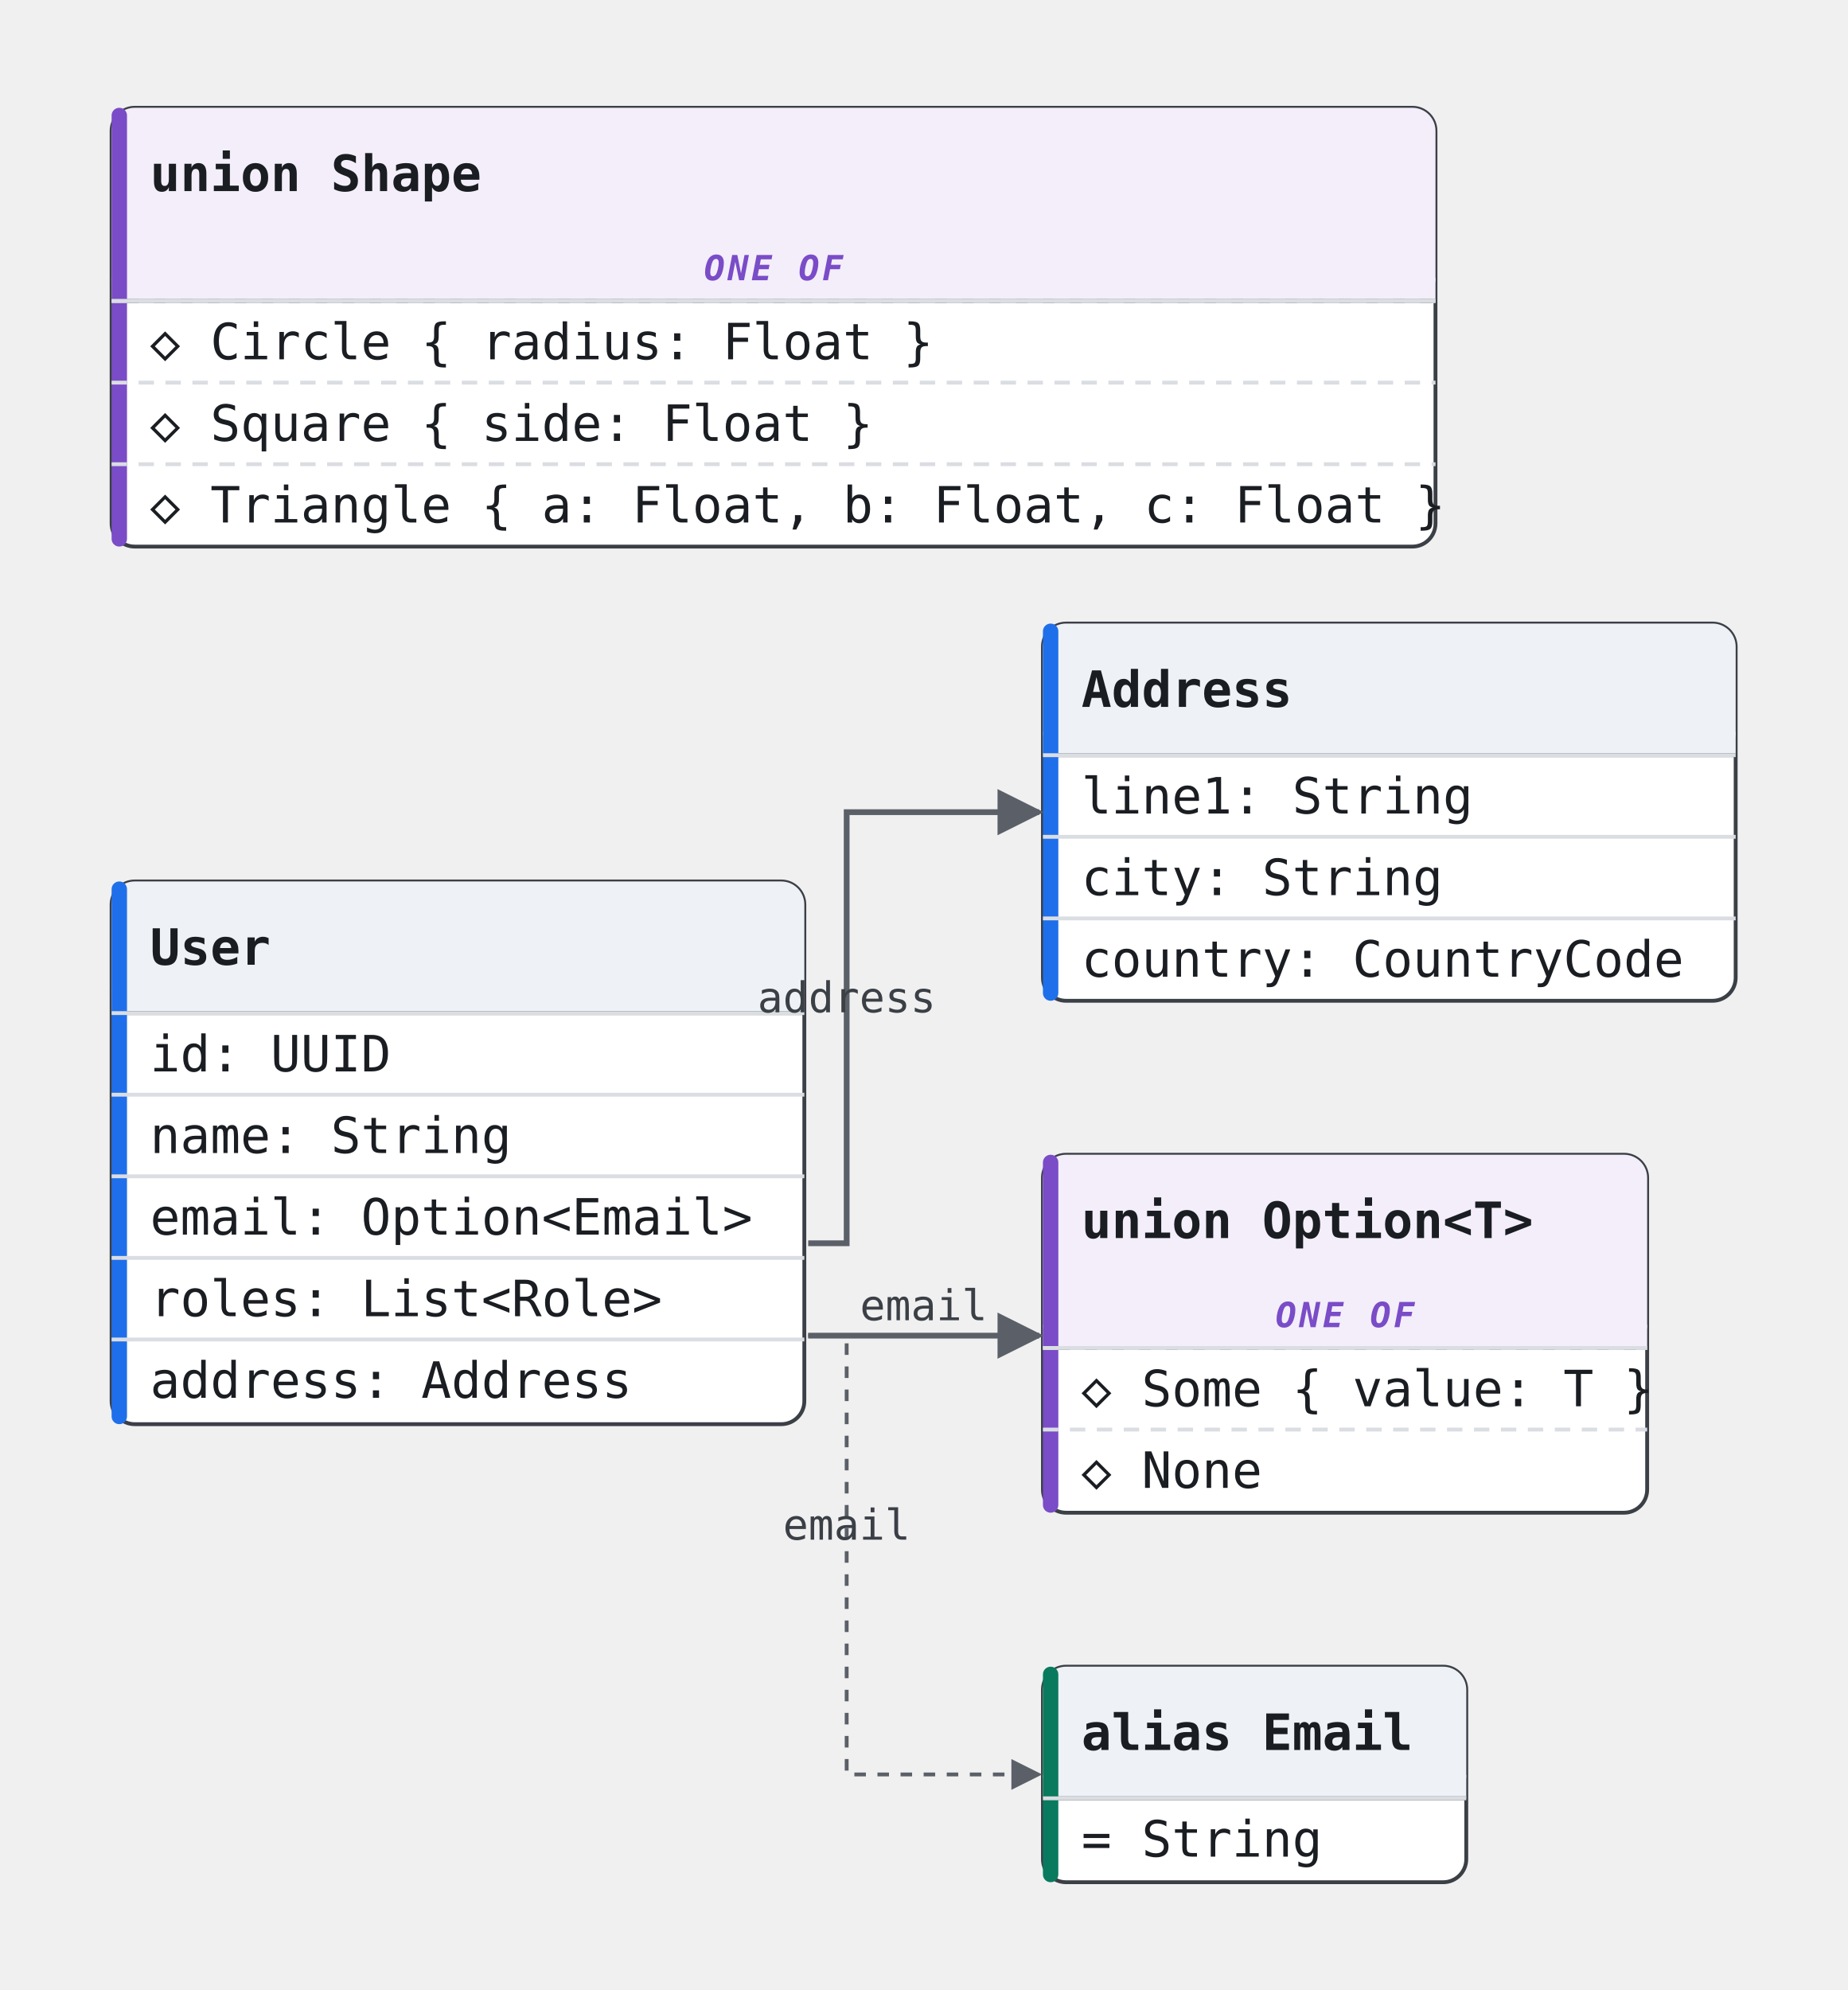
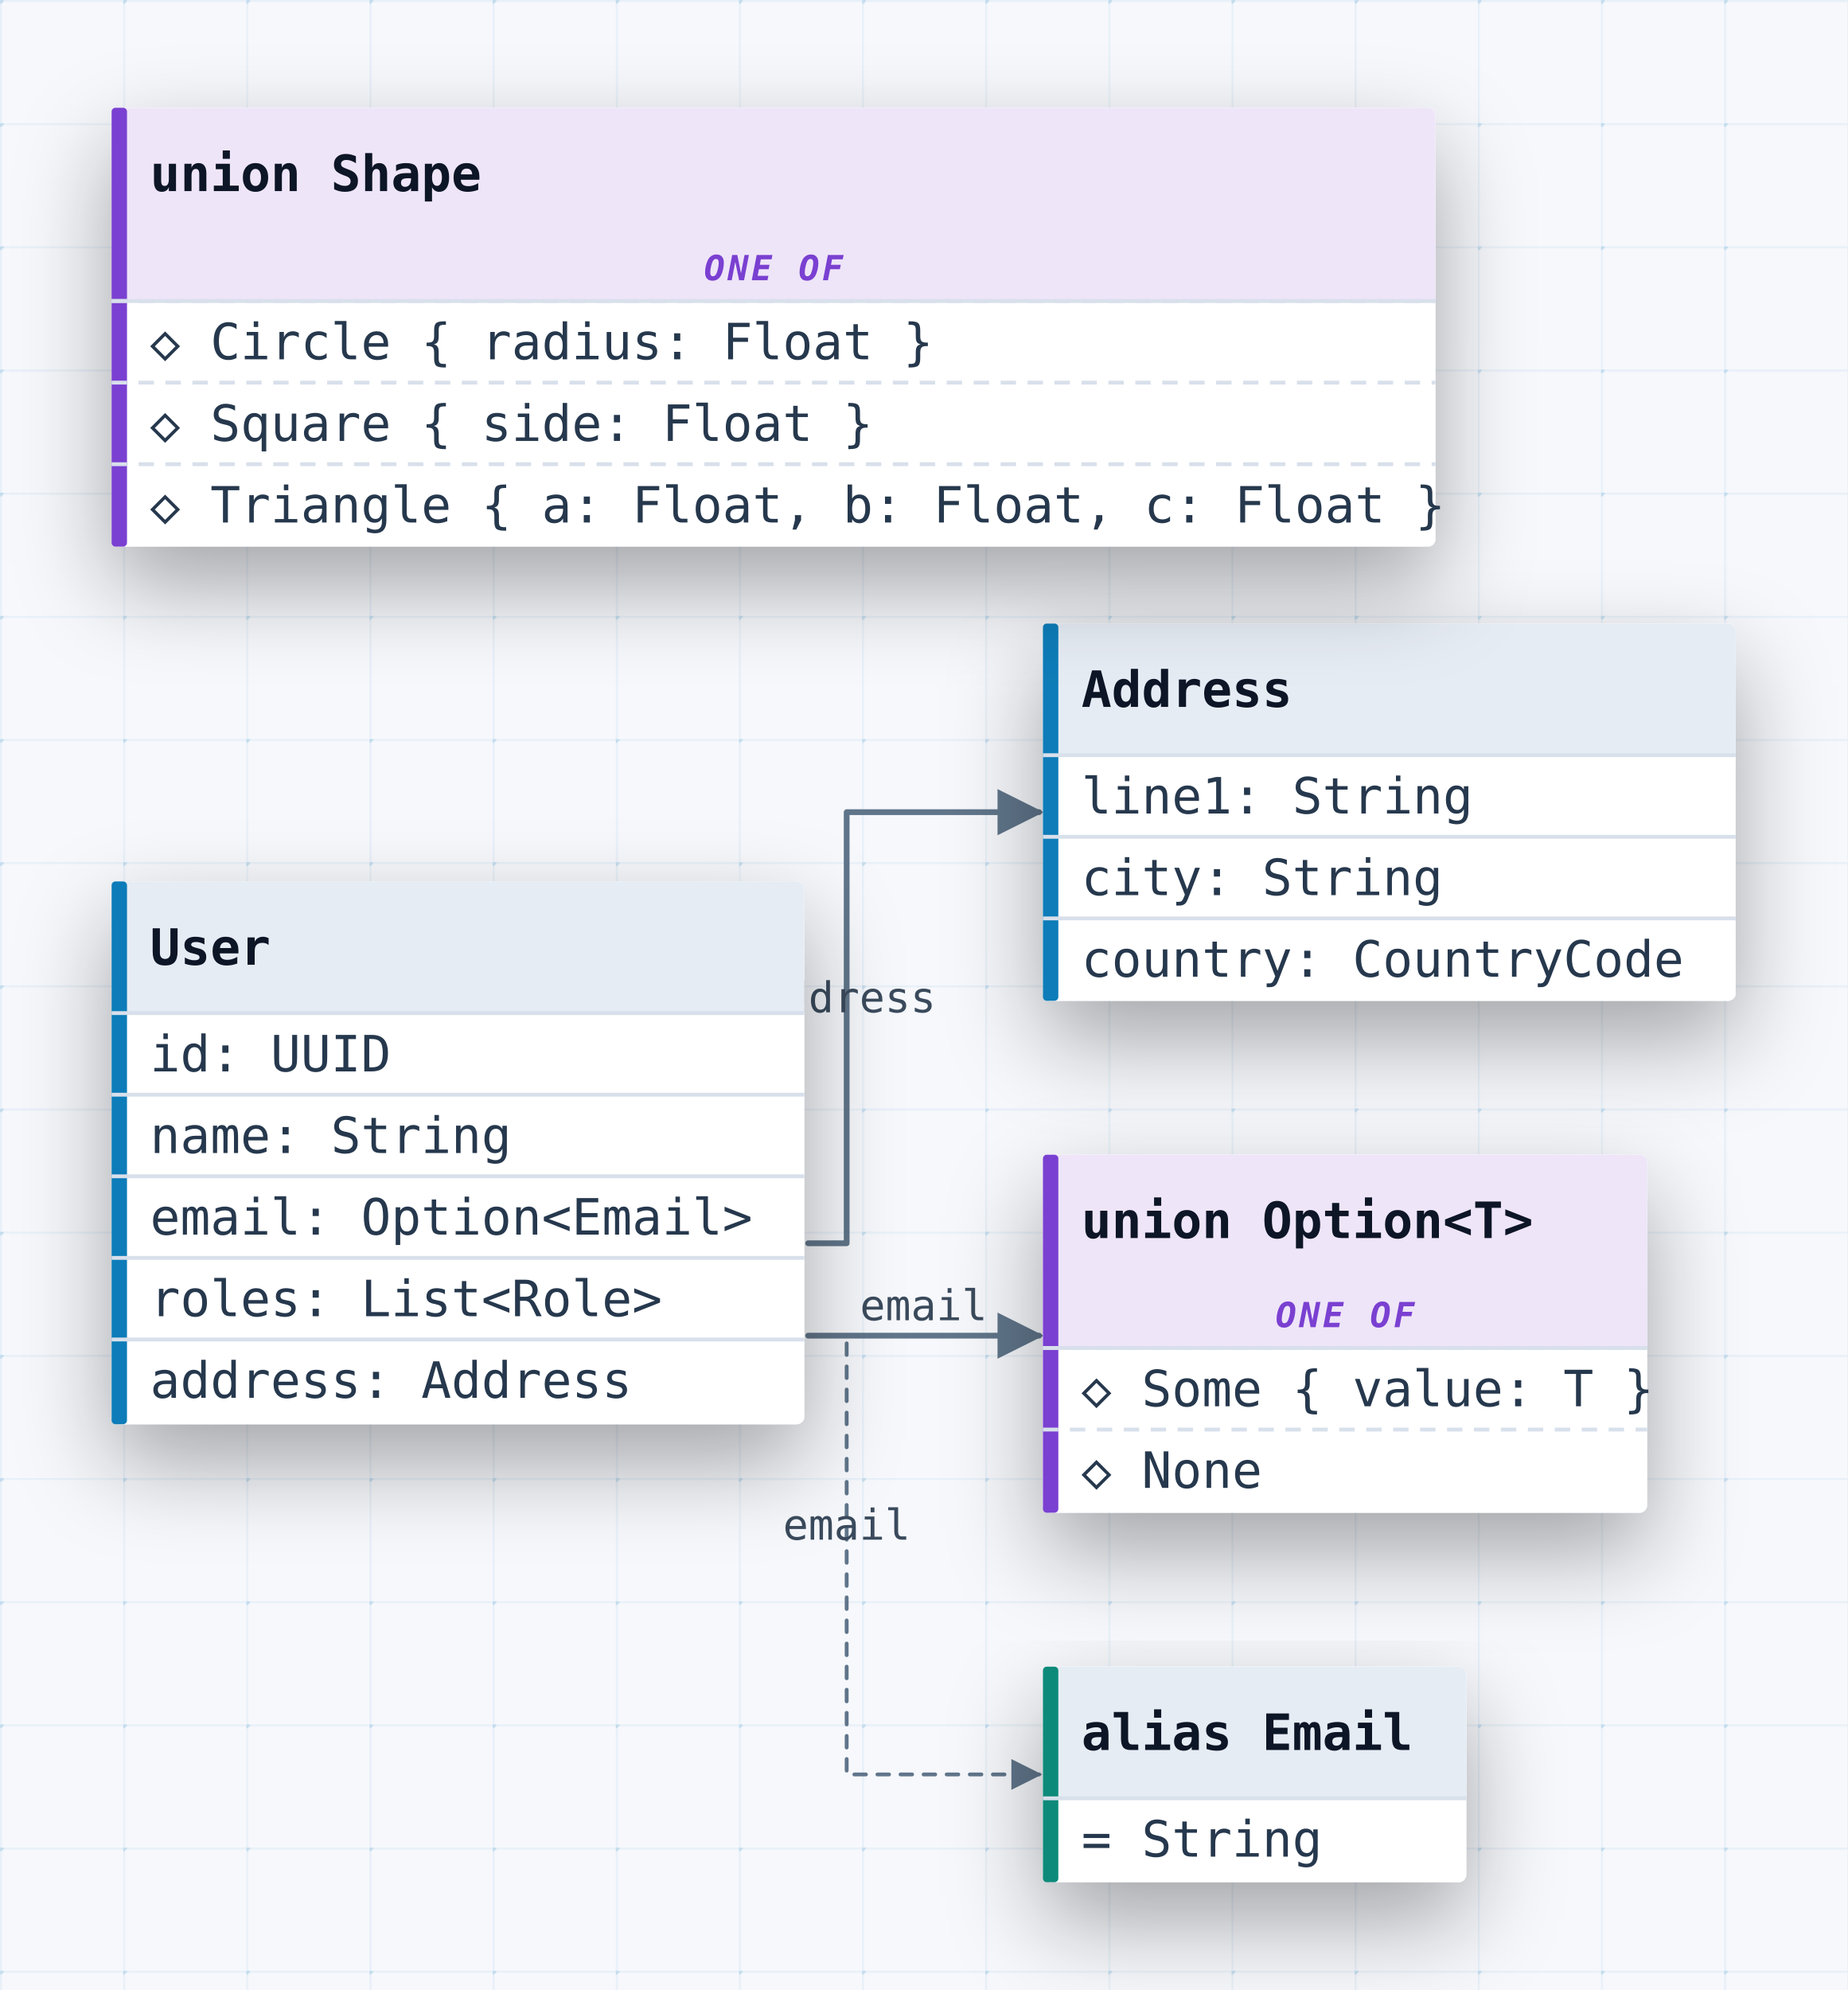
<svg xmlns="http://www.w3.org/2000/svg" viewBox="0 0 480 517" width="480" height="517" font-family="ui-monospace, SFMono-Regular, Menlo, Consolas, monospace" font-size="13">
  <defs>
    <marker id="td-arrow" viewBox="0 0 10 10" refX="9" refY="5" markerWidth="8" markerHeight="8" orient="auto-start-reverse">
-       <path d="M0,0 L10,5 L0,10 z" fill="#5b6068" />
+       <path d="M0,0 L10,5 L0,10 z" fill="#60758a" />
    </marker>
+     <pattern id="td-grid" width="32" height="32" patternUnits="userSpaceOnUse">
+       <path d="M32 0H0V32" fill="none" stroke="#0c7bb8" stroke-opacity="0.055" stroke-width="1" />
+       <circle cx="0" cy="0" r="1" fill="#0c7bb8" fill-opacity="0.16" />
+     </pattern>
+     <filter id="td-ambient-shadow" x="-30%" y="-30%" width="160%" height="180%">
+       <feDropShadow dx="0" dy="10" stdDeviation="12" flood-color="#000" flood-opacity="0.34" />
+     </filter>
+     <filter id="td-hover-shadow" x="-35%" y="-35%" width="170%" height="190%">
+       <feDropShadow dx="0" dy="14" stdDeviation="16" flood-color="#000" flood-opacity="0.46" />
+     </filter>
  </defs>
  <rect x="0" y="0" width="480" height="517" fill="none" />
-   <g data-decl="User" data-kind="record">
-     <rect x="29" y="229" width="180" height="141" rx="6" ry="6" fill="#ffffff" stroke="#3b3f46" stroke-width="1" />
-     <rect x="29" y="229" width="180" height="34.2" rx="6" ry="6" fill="#eef1f5" stroke="none" />
-     <rect x="29" y="257.2" width="180" height="6" fill="#eef1f5" stroke="none" />
-     <line x1="29" y1="263.2" x2="209" y2="263.2" stroke="#3b3f46" stroke-width="1" />
-     <rect x="29" y="229" width="4" height="141" rx="2" ry="2" fill="#1f6feb" />
-     <text x="39" y="250.65" fill="#1a1d22" font-weight="600">User</text>
-     <line x1="29" y1="263.2" x2="209" y2="263.2" stroke="#dadde2" stroke-width="1" />
-     <text x="39" y="278.35" fill="#1a1d22">id: UUID</text>
-     <line x1="29" y1="284.4" x2="209" y2="284.4" stroke="#dadde2" stroke-width="1" />
-     <text x="39" y="299.55" fill="#1a1d22">name: String</text>
-     <line x1="29" y1="305.6" x2="209" y2="305.6" stroke="#dadde2" stroke-width="1" />
-     <text x="39" y="320.75" fill="#1a1d22">email: Option&lt;Email&gt;</text>
-     <line x1="29" y1="326.8" x2="209" y2="326.8" stroke="#dadde2" stroke-width="1" />
-     <text x="39" y="341.95" fill="#1a1d22">roles: List&lt;Role&gt;</text>
-     <line x1="29" y1="348" x2="209" y2="348" stroke="#dadde2" stroke-width="1" />
-     <text x="39" y="363.15" fill="#1a1d22">address: Address</text>
+   <rect class="td-blueprint-bg" width="480" height="517" fill="#f6f8fc" />
+   <rect width="480" height="517" fill="url(#td-grid)" />
+   <g data-edge="User:2:Option:field" data-source="User" data-target="Option">
+     <polyline points="210,347 270,347" fill="none" stroke="#60758a" stroke-width="1.5" stroke-linecap="round" stroke-linejoin="round" marker-end="url(#td-arrow)" />
+     <text x="240" y="343" fill="#3a4a5c" font-size="11" text-anchor="middle">email</text>
  </g>
-   <g data-decl="Address" data-kind="record">
-     <rect x="271" y="162" width="180" height="98" rx="6" ry="6" fill="#ffffff" stroke="#3b3f46" stroke-width="1" />
-     <rect x="271" y="162" width="180" height="34.2" rx="6" ry="6" fill="#eef1f5" stroke="none" />
-     <rect x="271" y="190.2" width="180" height="6" fill="#eef1f5" stroke="none" />
-     <line x1="271" y1="196.2" x2="451" y2="196.2" stroke="#3b3f46" stroke-width="1" />
-     <rect x="271" y="162" width="4" height="98" rx="2" ry="2" fill="#1f6feb" />
-     <text x="281" y="183.65" fill="#1a1d22" font-weight="600">Address</text>
-     <line x1="271" y1="196.2" x2="451" y2="196.2" stroke="#dadde2" stroke-width="1" />
-     <text x="281" y="211.35" fill="#1a1d22">line1: String</text>
-     <line x1="271" y1="217.4" x2="451" y2="217.4" stroke="#dadde2" stroke-width="1" />
-     <text x="281" y="232.55" fill="#1a1d22">city: String</text>
-     <line x1="271" y1="238.6" x2="451" y2="238.6" stroke="#dadde2" stroke-width="1" />
-     <text x="281" y="253.75" fill="#1a1d22">country: CountryCode</text>
+   <g data-edge="User:2:Email:genericArg" data-source="User" data-target="Email">
+     <polyline points="210,347 220,347 220,461 270,461" fill="none" stroke="#60758a" stroke-width="1" stroke-linecap="round" stroke-linejoin="round" marker-end="url(#td-arrow)" stroke-dasharray="3 3" />
+     <text x="220" y="400" fill="#3a4a5c" font-size="11" text-anchor="middle">email</text>
  </g>
-   <g data-decl="Shape" data-kind="union">
-     <rect x="29" y="28" width="344" height="114" rx="6" ry="6" fill="#ffffff" stroke="#3b3f46" stroke-width="1" />
-     <rect x="29" y="28" width="344" height="50.2" rx="6" ry="6" fill="#f3eefa" stroke="none" />
-     <rect x="29" y="72.2" width="344" height="6" fill="#f3eefa" stroke="none" />
-     <line x1="29" y1="78.2" x2="373" y2="78.2" stroke="#3b3f46" stroke-width="1" />
-     <rect x="29" y="28" width="4" height="114" rx="2" ry="2" fill="#7a4cc7" />
-     <text x="39" y="49.65" fill="#1a1d22" font-weight="600">union Shape</text>
-     <text x="201" y="72.8" fill="#7a4cc7" font-size="9" font-weight="700" text-anchor="middle" font-style="italic" letter-spacing="0.08em">ONE OF</text>
-     <line x1="29" y1="78.2" x2="373" y2="78.2" stroke="#dadde2" stroke-width="1" />
-     <line x1="29" y1="78.2" x2="373" y2="78.2" stroke="#dadde2" stroke-width="1" stroke-dasharray="4 3" />
-     <text x="39" y="93.35" fill="#1a1d22">◇ Circle { radius: Float }</text>
-     <line x1="29" y1="99.4" x2="373" y2="99.4" stroke="#dadde2" stroke-width="1" stroke-dasharray="4 3" />
-     <text x="39" y="114.55" fill="#1a1d22">◇ Square { side: Float }</text>
-     <line x1="29" y1="120.6" x2="373" y2="120.6" stroke="#dadde2" stroke-width="1" stroke-dasharray="4 3" />
-     <text x="39" y="135.75" fill="#1a1d22">◇ Triangle { a: Float, b: Float, c: Float }</text>
+   <g data-edge="User:4:Address:field" data-source="User" data-target="Address">
+     <polyline points="210,323 220,323 220,211 270,211" fill="none" stroke="#60758a" stroke-width="1.5" stroke-linecap="round" stroke-linejoin="round" marker-end="url(#td-arrow)" />
+     <text x="220" y="263" fill="#3a4a5c" font-size="11" text-anchor="middle">address</text>
  </g>
-   <g data-decl="Option" data-kind="union">
-     <rect x="271" y="300" width="157" height="93" rx="6" ry="6" fill="#ffffff" stroke="#3b3f46" stroke-width="1" />
-     <rect x="271" y="300" width="157" height="50.2" rx="6" ry="6" fill="#f3eefa" stroke="none" />
-     <rect x="271" y="344.2" width="157" height="6" fill="#f3eefa" stroke="none" />
-     <line x1="271" y1="350.2" x2="428" y2="350.2" stroke="#3b3f46" stroke-width="1" />
-     <rect x="271" y="300" width="4" height="93" rx="2" ry="2" fill="#7a4cc7" />
-     <text x="281" y="321.65" fill="#1a1d22" font-weight="600">union Option&lt;T&gt;</text>
-     <text x="349.5" y="344.8" fill="#7a4cc7" font-size="9" font-weight="700" text-anchor="middle" font-style="italic" letter-spacing="0.08em">ONE OF</text>
-     <line x1="271" y1="350.2" x2="428" y2="350.2" stroke="#dadde2" stroke-width="1" />
-     <line x1="271" y1="350.2" x2="428" y2="350.2" stroke="#dadde2" stroke-width="1" stroke-dasharray="4 3" />
-     <text x="281" y="365.35" fill="#1a1d22">◇ Some { value: T }</text>
-     <line x1="271" y1="371.4" x2="428" y2="371.4" stroke="#dadde2" stroke-width="1" stroke-dasharray="4 3" />
-     <text x="281" y="386.55" fill="#1a1d22">◇ None</text>
+   <g data-decl="User" class="td-node" data-kind="record" data-x="29" data-y="229" data-width="180" data-height="141" filter="url(#td-ambient-shadow)">
+     <rect x="29" y="229" width="180" height="141" rx="2" ry="2" fill="#ffffff" stroke="#c5ced8" stroke-width="0" />
+     <rect x="29" y="229" width="180" height="34.2" rx="2" ry="2" fill="#e6ecf4" stroke="none" />
+     <rect x="29" y="261.2" width="180" height="2" fill="#e6ecf4" stroke="none" />
+     <rect x="29" y="229" width="4" height="141" rx="1" ry="1" fill="#0c7bb8" />
+     <text x="39" y="250.65" fill="#0b1326" font-weight="600">User</text>
+     <g data-row-index="0" data-row-y="263.2" data-row-height="21.2">
+       <line x1="29" y1="263.2" x2="209" y2="263.2" stroke="#d8e0eb" stroke-width="1" />
+       <text x="39" y="278.35" fill="#26384d">id: UUID</text>
+     </g>
+     <g data-row-index="1" data-row-y="284.4" data-row-height="21.2">
+       <line x1="29" y1="284.4" x2="209" y2="284.4" stroke="#d8e0eb" stroke-width="1" />
+       <text x="39" y="299.55" fill="#26384d">name: String</text>
+     </g>
+     <g data-row-index="2" data-row-y="305.6" data-row-height="21.2">
+       <line x1="29" y1="305.6" x2="209" y2="305.6" stroke="#d8e0eb" stroke-width="1" />
+       <text x="39" y="320.75" fill="#26384d">email: Option&lt;Email&gt;</text>
+     </g>
+     <g data-row-index="3" data-row-y="326.8" data-row-height="21.2">
+       <line x1="29" y1="326.8" x2="209" y2="326.8" stroke="#d8e0eb" stroke-width="1" />
+       <text x="39" y="341.95" fill="#26384d">roles: List&lt;Role&gt;</text>
+     </g>
+     <g data-row-index="4" data-row-y="348" data-row-height="21.2">
+       <line x1="29" y1="348" x2="209" y2="348" stroke="#d8e0eb" stroke-width="1" />
+       <text x="39" y="363.15" fill="#26384d">address: Address</text>
+     </g>
  </g>
-   <g data-decl="Email" data-kind="alias">
-     <rect x="271" y="433" width="110" height="56" rx="6" ry="6" fill="#ffffff" stroke="#3b3f46" stroke-width="1" />
-     <rect x="271" y="433" width="110" height="34.2" rx="6" ry="6" fill="#eef1f5" stroke="none" />
-     <rect x="271" y="461.2" width="110" height="6" fill="#eef1f5" stroke="none" />
-     <line x1="271" y1="467.2" x2="381" y2="467.2" stroke="#3b3f46" stroke-width="1" />
-     <rect x="271" y="433" width="4" height="56" rx="2" ry="2" fill="#0a7a5e" />
-     <text x="281" y="454.65" fill="#1a1d22" font-weight="600">alias Email</text>
-     <line x1="271" y1="467.2" x2="381" y2="467.2" stroke="#dadde2" stroke-width="1" />
-     <text x="281" y="482.35" fill="#1a1d22">= String</text>
+   <g data-decl="Address" class="td-node" data-kind="record" data-x="271" data-y="162" data-width="180" data-height="98" filter="url(#td-ambient-shadow)">
+     <rect x="271" y="162" width="180" height="98" rx="2" ry="2" fill="#ffffff" stroke="#c5ced8" stroke-width="0" />
+     <rect x="271" y="162" width="180" height="34.2" rx="2" ry="2" fill="#e6ecf4" stroke="none" />
+     <rect x="271" y="194.2" width="180" height="2" fill="#e6ecf4" stroke="none" />
+     <rect x="271" y="162" width="4" height="98" rx="1" ry="1" fill="#0c7bb8" />
+     <text x="281" y="183.65" fill="#0b1326" font-weight="600">Address</text>
+     <g data-row-index="0" data-row-y="196.2" data-row-height="21.2">
+       <line x1="271" y1="196.2" x2="451" y2="196.2" stroke="#d8e0eb" stroke-width="1" />
+       <text x="281" y="211.35" fill="#26384d">line1: String</text>
+     </g>
+     <g data-row-index="1" data-row-y="217.4" data-row-height="21.2">
+       <line x1="271" y1="217.4" x2="451" y2="217.4" stroke="#d8e0eb" stroke-width="1" />
+       <text x="281" y="232.55" fill="#26384d">city: String</text>
+     </g>
+     <g data-row-index="2" data-row-y="238.60000000000002" data-row-height="21.2">
+       <line x1="271" y1="238.6" x2="451" y2="238.6" stroke="#d8e0eb" stroke-width="1" />
+       <text x="281" y="253.75" fill="#26384d">country: CountryCode</text>
+     </g>
  </g>
-   <polyline points="210,347 270,347" fill="none" stroke="#5b6068" stroke-width="1.5" marker-end="url(#td-arrow)" />
-   <text x="240" y="343" fill="#3b3f46" font-size="11" text-anchor="middle">email</text>
-   <polyline points="210,347 220,347 220,461 270,461" fill="none" stroke="#5b6068" stroke-width="1" marker-end="url(#td-arrow)" stroke-dasharray="3 3" />
-   <text x="220" y="400" fill="#3b3f46" font-size="11" text-anchor="middle">email</text>
-   <polyline points="210,323 220,323 220,211 270,211" fill="none" stroke="#5b6068" stroke-width="1.5" marker-end="url(#td-arrow)" />
-   <text x="220" y="263" fill="#3b3f46" font-size="11" text-anchor="middle">address</text>
+   <g data-decl="Shape" class="td-node" data-kind="union" data-x="29" data-y="28" data-width="344" data-height="114" filter="url(#td-ambient-shadow)">
+     <rect x="29" y="28" width="344" height="114" rx="2" ry="2" fill="#ffffff" stroke="#c5ced8" stroke-width="0" />
+     <rect x="29" y="28" width="344" height="50.2" rx="2" ry="2" fill="#eee5f8" stroke="none" />
+     <rect x="29" y="76.2" width="344" height="2" fill="#eee5f8" stroke="none" />
+     <rect x="29" y="28" width="4" height="114" rx="1" ry="1" fill="#7a3fd1" />
+     <text x="39" y="49.65" fill="#0b1326" font-weight="600">union Shape</text>
+     <text x="201" y="72.8" fill="#7a3fd1" font-size="9" font-weight="700" text-anchor="middle" font-style="italic" letter-spacing="0.08em">ONE OF</text>
+     <line x1="29" y1="78.2" x2="373" y2="78.2" stroke="#d8e0eb" stroke-width="1" />
+     <g data-row-index="0" data-row-y="78.2" data-row-height="21.2">
+       <line x1="29" y1="78.2" x2="373" y2="78.2" stroke="#d8e0eb" stroke-width="1" stroke-dasharray="4 3" />
+       <text x="39" y="93.35" fill="#26384d">◇ Circle { radius: Float }</text>
+     </g>
+     <g data-row-index="1" data-row-y="99.4" data-row-height="21.2">
+       <line x1="29" y1="99.4" x2="373" y2="99.4" stroke="#d8e0eb" stroke-width="1" stroke-dasharray="4 3" />
+       <text x="39" y="114.55" fill="#26384d">◇ Square { side: Float }</text>
+     </g>
+     <g data-row-index="2" data-row-y="120.60000000000001" data-row-height="21.2">
+       <line x1="29" y1="120.6" x2="373" y2="120.6" stroke="#d8e0eb" stroke-width="1" stroke-dasharray="4 3" />
+       <text x="39" y="135.75" fill="#26384d">◇ Triangle { a: Float, b: Float, c: Float }</text>
+     </g>
+   </g>
+   <g data-decl="Option" class="td-node" data-kind="union" data-x="271" data-y="300" data-width="157" data-height="93" filter="url(#td-ambient-shadow)">
+     <rect x="271" y="300" width="157" height="93" rx="2" ry="2" fill="#ffffff" stroke="#c5ced8" stroke-width="0" />
+     <rect x="271" y="300" width="157" height="50.2" rx="2" ry="2" fill="#eee5f8" stroke="none" />
+     <rect x="271" y="348.2" width="157" height="2" fill="#eee5f8" stroke="none" />
+     <rect x="271" y="300" width="4" height="93" rx="1" ry="1" fill="#7a3fd1" />
+     <text x="281" y="321.65" fill="#0b1326" font-weight="600">union Option&lt;T&gt;</text>
+     <text x="349.5" y="344.8" fill="#7a3fd1" font-size="9" font-weight="700" text-anchor="middle" font-style="italic" letter-spacing="0.08em">ONE OF</text>
+     <line x1="271" y1="350.2" x2="428" y2="350.2" stroke="#d8e0eb" stroke-width="1" />
+     <g data-row-index="0" data-row-y="350.2" data-row-height="21.2">
+       <line x1="271" y1="350.2" x2="428" y2="350.2" stroke="#d8e0eb" stroke-width="1" stroke-dasharray="4 3" />
+       <text x="281" y="365.35" fill="#26384d">◇ Some { value: T }</text>
+     </g>
+     <g data-row-index="1" data-row-y="371.4" data-row-height="21.2">
+       <line x1="271" y1="371.4" x2="428" y2="371.4" stroke="#d8e0eb" stroke-width="1" stroke-dasharray="4 3" />
+       <text x="281" y="386.55" fill="#26384d">◇ None</text>
+     </g>
+   </g>
+   <g data-decl="Email" class="td-node" data-kind="alias" data-x="271" data-y="433" data-width="110" data-height="56" filter="url(#td-ambient-shadow)">
+     <rect x="271" y="433" width="110" height="56" rx="2" ry="2" fill="#ffffff" stroke="#c5ced8" stroke-width="0" />
+     <rect x="271" y="433" width="110" height="34.2" rx="2" ry="2" fill="#e6ecf4" stroke="none" />
+     <rect x="271" y="465.2" width="110" height="2" fill="#e6ecf4" stroke="none" />
+     <rect x="271" y="433" width="4" height="56" rx="1" ry="1" fill="#0f8a7a" />
+     <text x="281" y="454.65" fill="#0b1326" font-weight="600">alias Email</text>
+     <g data-row-index="0" data-row-y="467.2" data-row-height="21.2">
+       <line x1="271" y1="467.2" x2="381" y2="467.2" stroke="#d8e0eb" stroke-width="1" />
+       <text x="281" y="482.35" fill="#26384d">= String</text>
+     </g>
+   </g>
</svg>
